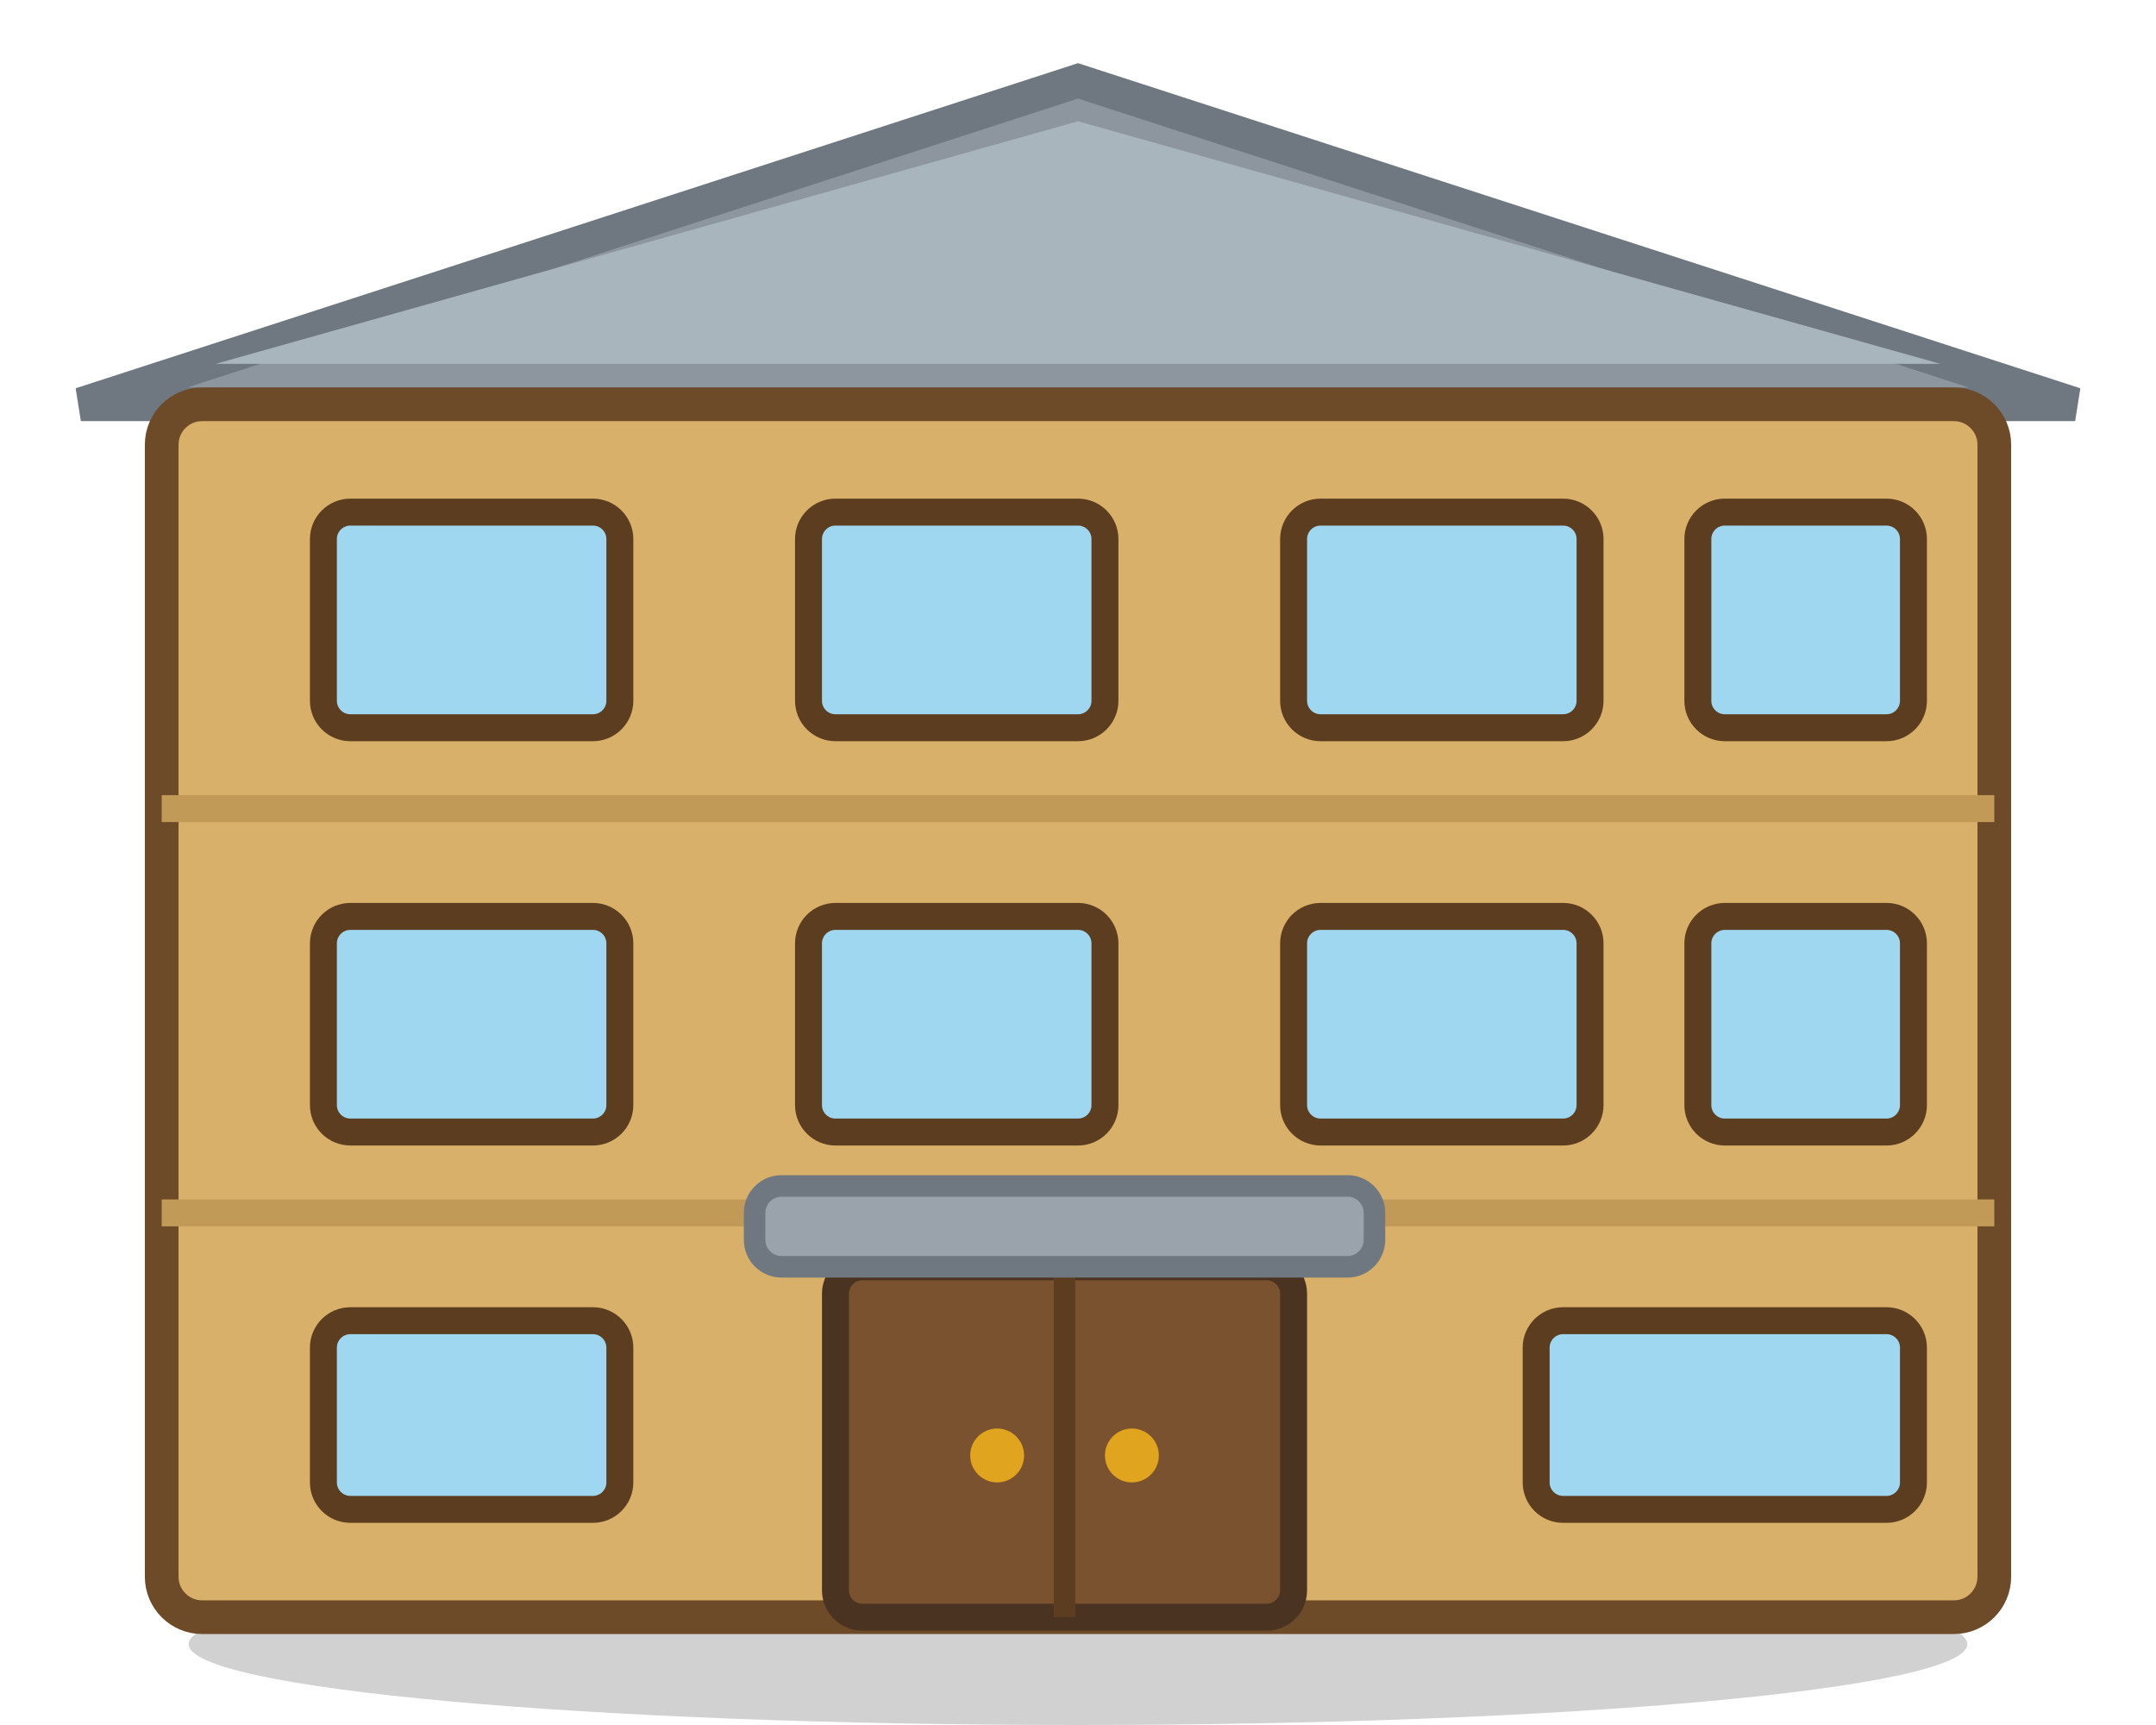
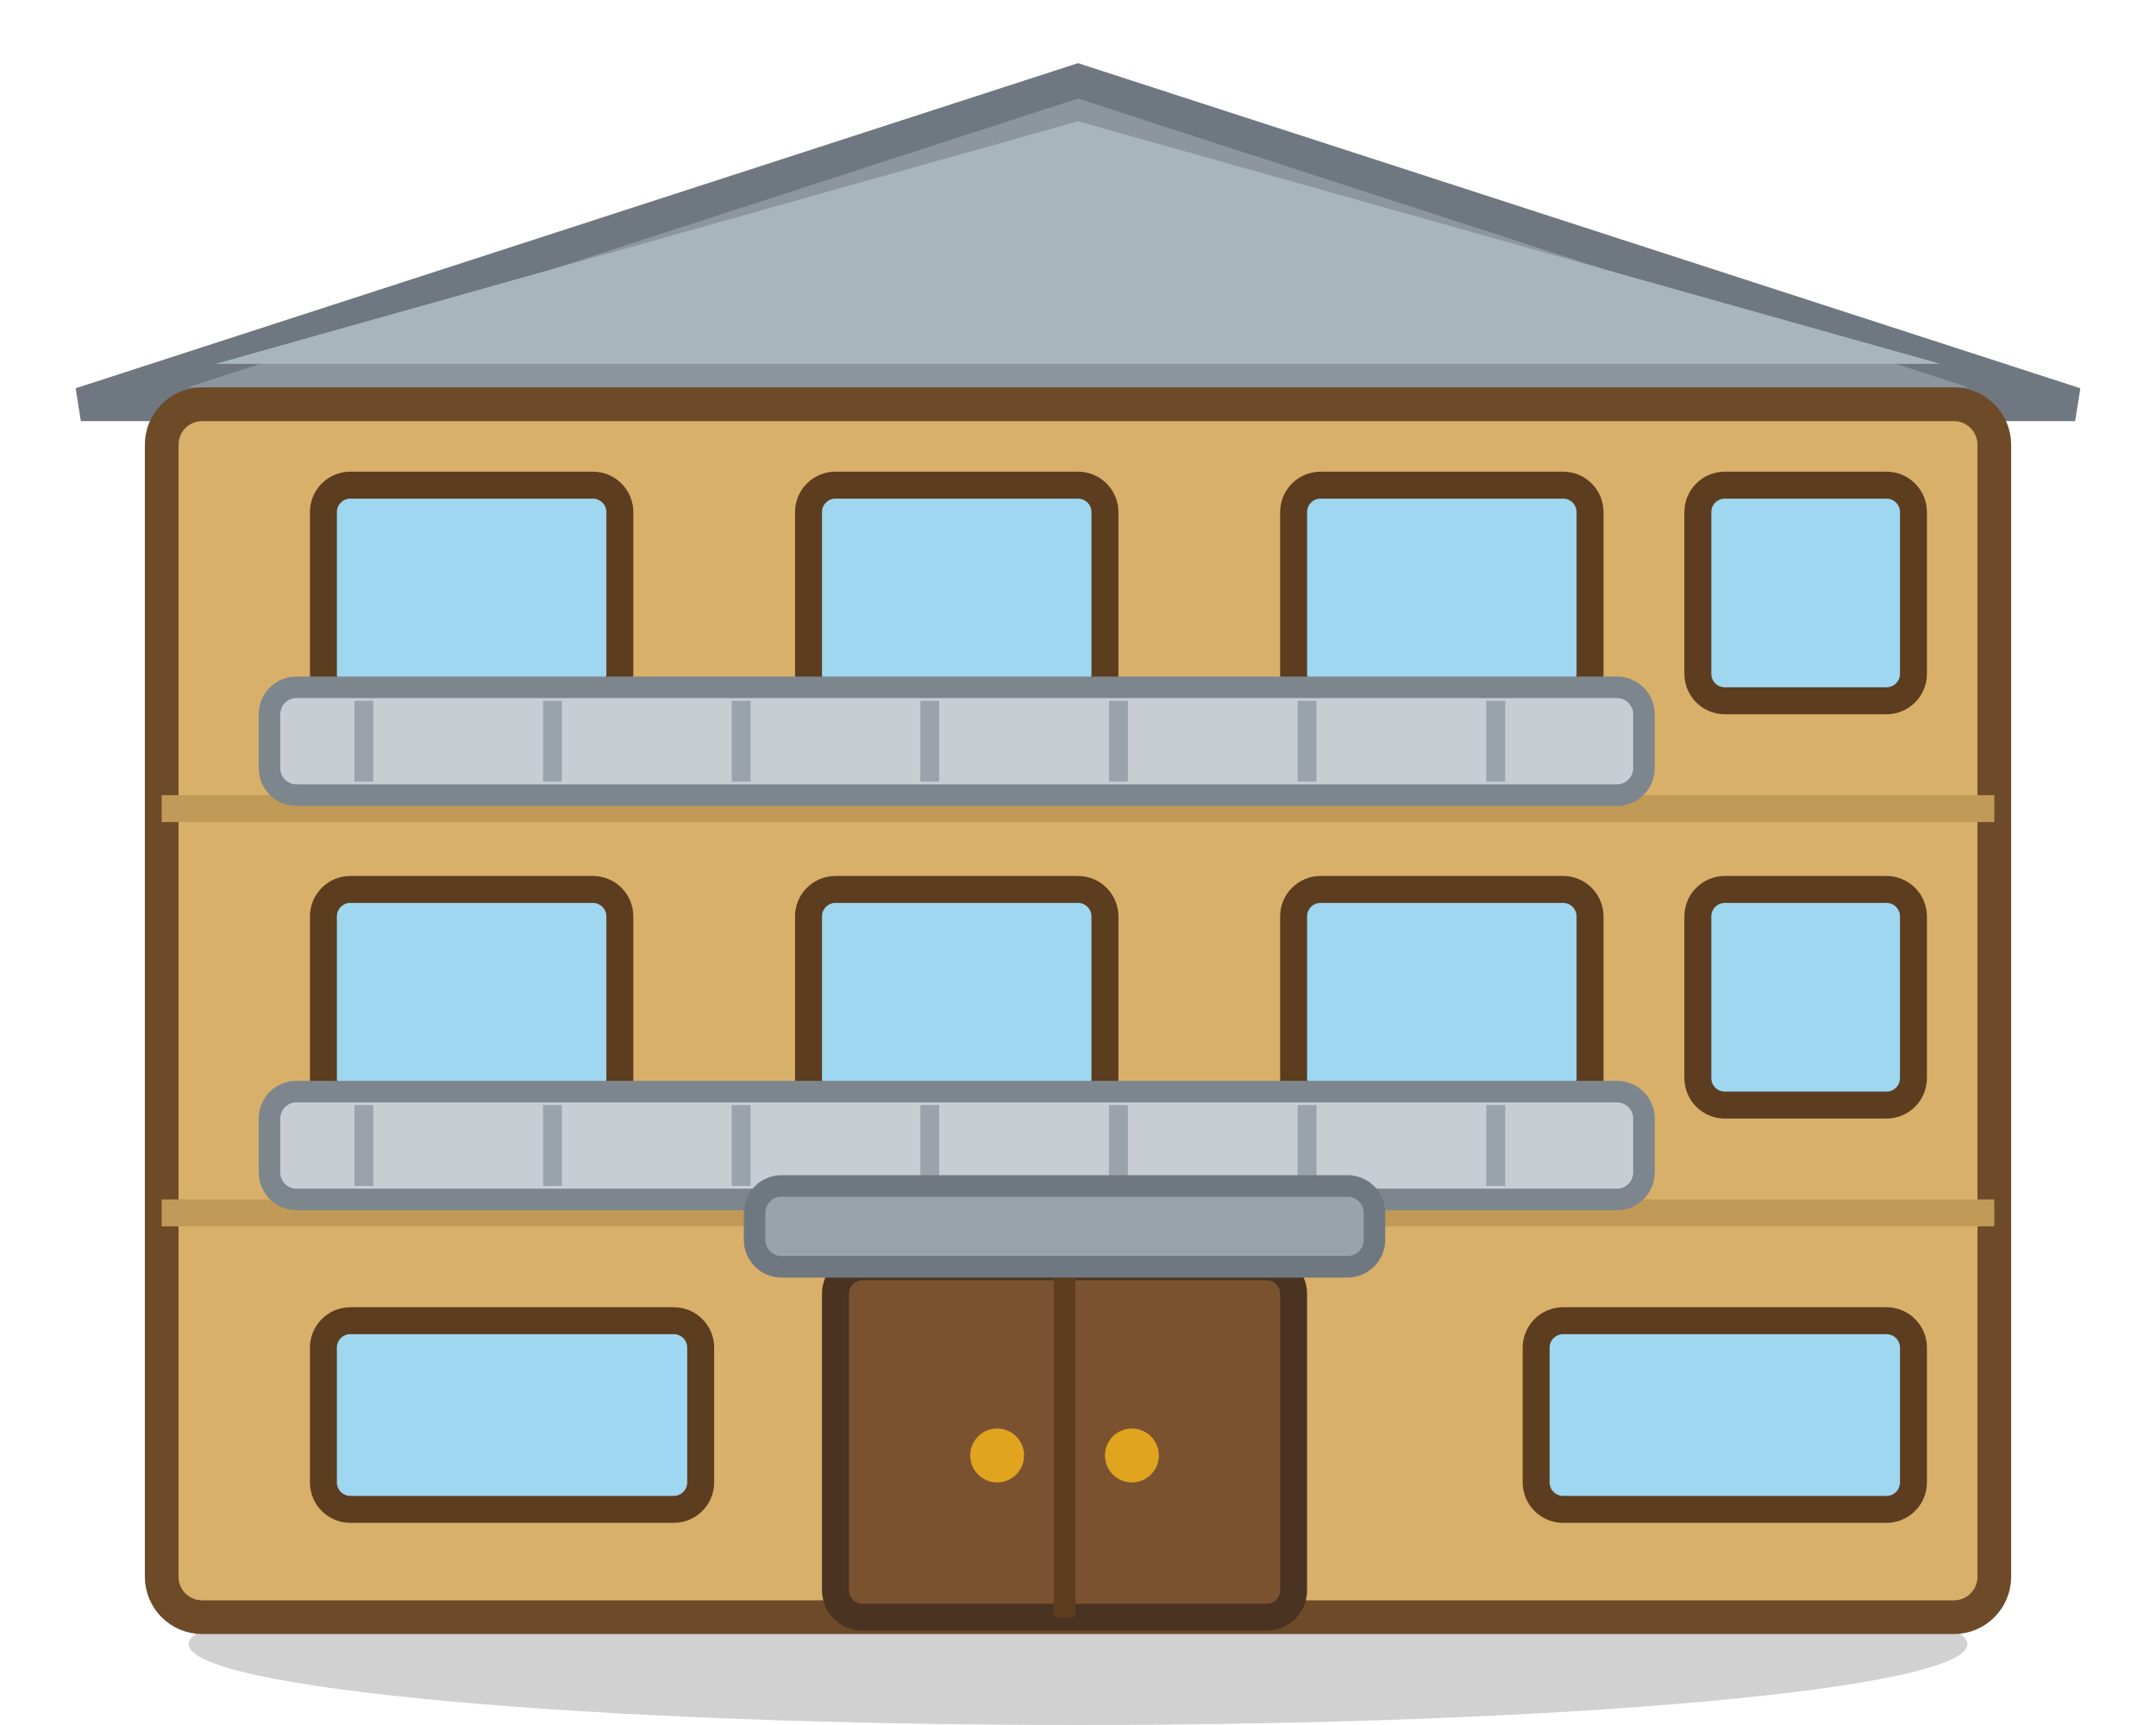
<svg xmlns="http://www.w3.org/2000/svg" viewBox="0 0 160 128" width="160" height="128">
  <ellipse cx="80" cy="122" rx="66" ry="6" fill="#000" opacity=".18" />
  <path d="M6 30L80 6l74 24z" fill="#8d969e" stroke="#6f7880" stroke-width="2.5" />
  <path d="M16 27L80 9l64 18z" fill="#a9b5bd" />
  <rect x="12" y="30" width="136" height="90" rx="3" fill="#d9b06a" stroke="#6d4a28" stroke-width="2.5" />
  <g stroke="#c09a56" stroke-width="2">
    <path d="M12 60h136M12 90h136" />
  </g>
  <g fill="#9fd6f0" stroke="#5c3d1f" stroke-width="2">
-     <rect x="24" y="38" width="22" height="16" rx="2" />
-     <rect x="60" y="38" width="22" height="16" rx="2" />
-     <rect x="96" y="38" width="22" height="16" rx="2" />
-     <rect x="126" y="38" width="16" height="16" rx="2" />
-     <rect x="24" y="68" width="22" height="16" rx="2" />
-     <rect x="60" y="68" width="22" height="16" rx="2" />
-     <rect x="96" y="68" width="22" height="16" rx="2" />
-     <rect x="126" y="68" width="16" height="16" rx="2" />
-     <rect x="24" y="98" width="22" height="14" rx="2" />
+     <rect x="24" y="36" width="22" height="16" rx="2" />
+     <rect x="60" y="36" width="22" height="16" rx="2" />
+     <rect x="96" y="36" width="22" height="16" rx="2" />
+     <rect x="126" y="36" width="16" height="16" rx="2" />
+   </g>
+   <g fill="#c7ced3" stroke="#7d868d" stroke-width="1.6">
+     <rect x="20" y="51" width="102" height="8" rx="2" />
+   </g>
+   <g stroke="#9aa3ab" stroke-width="1.4">
+     <path d="M27 52v6M41 52v6M55 52v6M69 52v6M83 52v6M97 52v6M111 52v6" />
+   </g>
+   <g fill="#9fd6f0" stroke="#5c3d1f" stroke-width="2">
+     <rect x="24" y="66" width="22" height="16" rx="2" />
+     <rect x="60" y="66" width="22" height="16" rx="2" />
+     <rect x="96" y="66" width="22" height="16" rx="2" />
+     <rect x="126" y="66" width="16" height="16" rx="2" />
+   </g>
+   <g fill="#c7ced3" stroke="#7d868d" stroke-width="1.6">
+     <rect x="20" y="81" width="102" height="8" rx="2" />
+   </g>
+   <g stroke="#9aa3ab" stroke-width="1.4">
+     <path d="M27 82v6M41 82v6M55 82v6M69 82v6M83 82v6M97 82v6M111 82v6" />
+   </g>
+   <g fill="#9fd6f0" stroke="#5c3d1f" stroke-width="2">
+     <rect x="24" y="98" width="28" height="14" rx="2" />
    <rect x="114" y="98" width="28" height="14" rx="2" />
  </g>
  <rect x="62" y="94" width="34" height="26" rx="2" fill="#7b5230" stroke="#4a3320" stroke-width="2" />
  <path d="M79 94v26" stroke="#5c3d1f" stroke-width="1.6" />
  <circle cx="74" cy="108" r="2" fill="#e0a41f" />
  <circle cx="84" cy="108" r="2" fill="#e0a41f" />
  <rect x="56" y="88" width="46" height="6" rx="2" fill="#9aa3ab" stroke="#6f7880" stroke-width="1.6" />
</svg>
